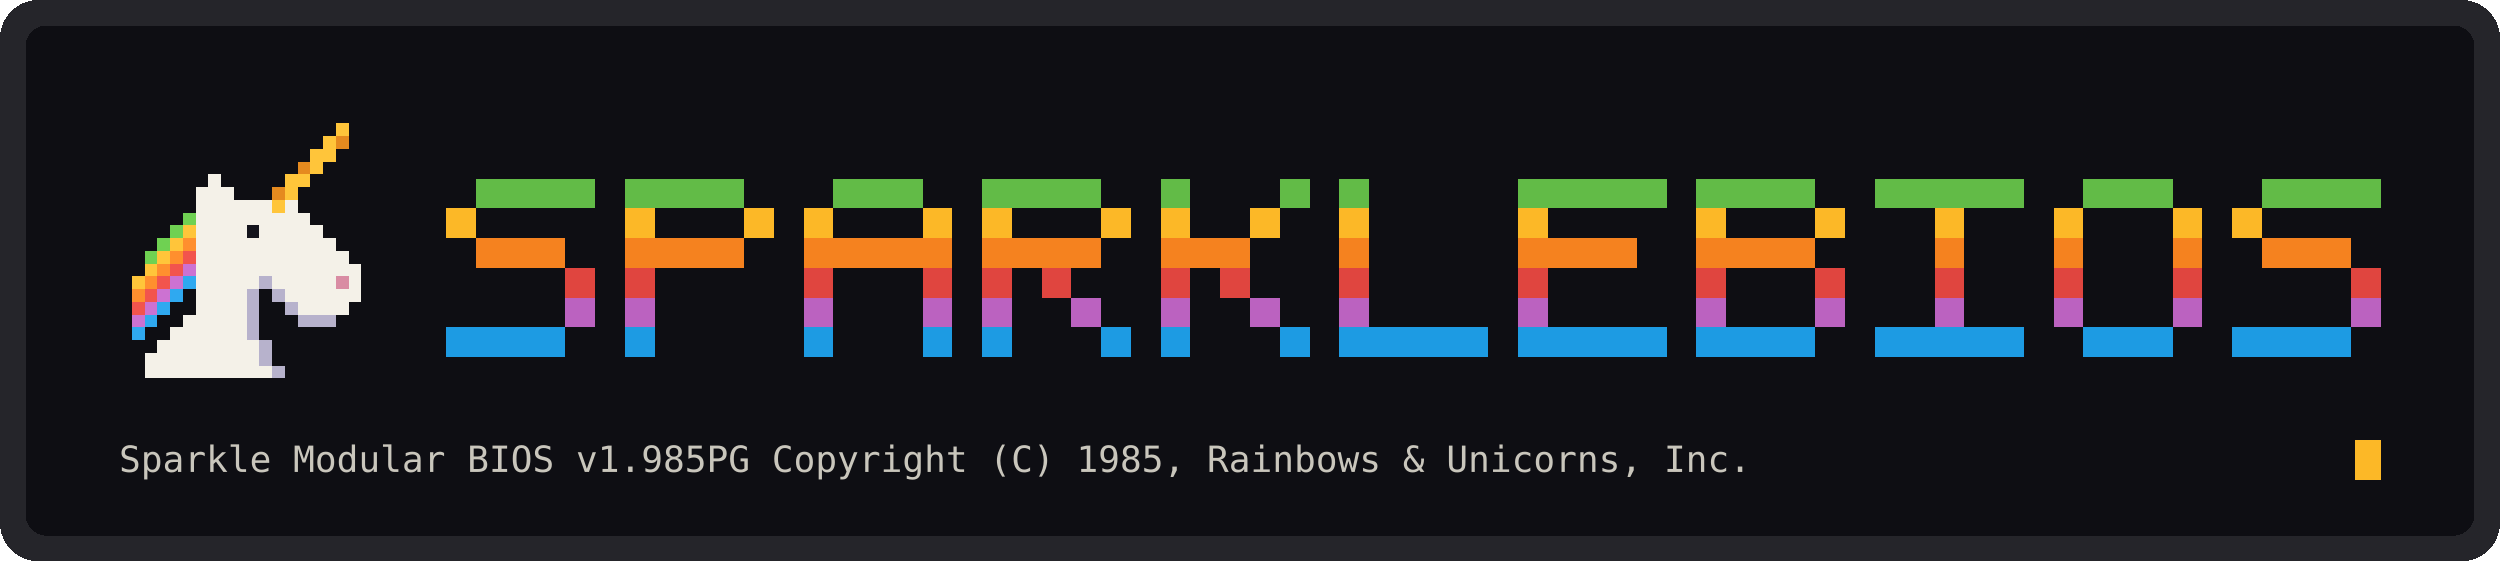
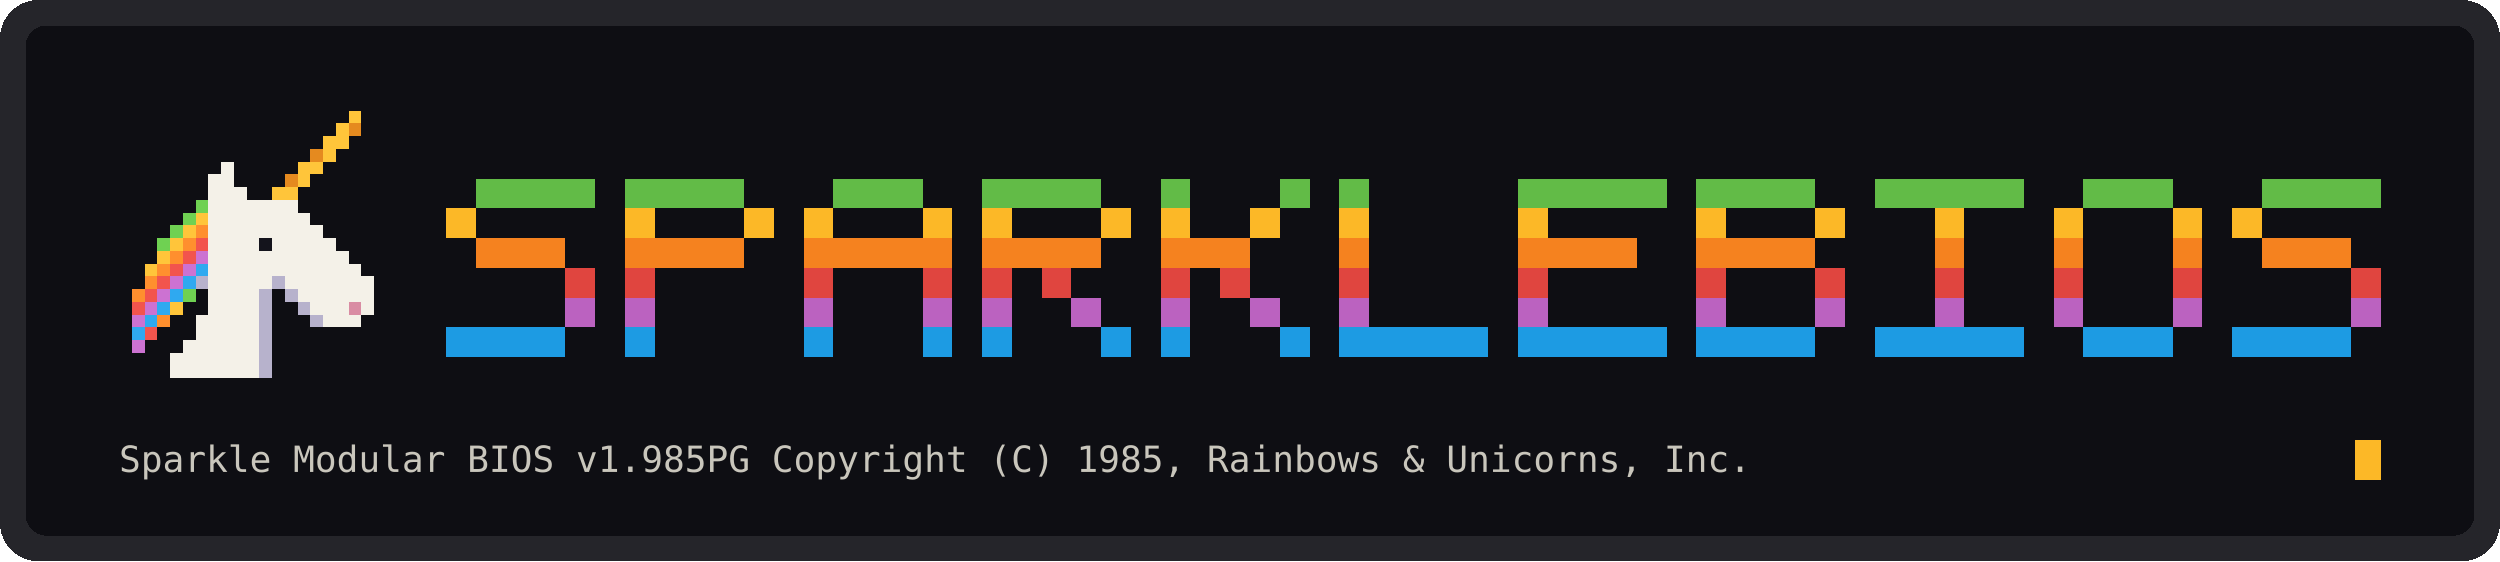
<svg xmlns="http://www.w3.org/2000/svg" viewBox="0 0 1176 264" width="1176" height="264" role="img" aria-label="SparkleBIOS" shape-rendering="crispEdges">
  <rect width="1176" height="264" rx="18" fill="#25252A" />
  <rect x="12" y="12" width="1152" height="240" rx="10" fill="#0E0E13" />
+   <rect x="164" y="52" width="6" height="6" fill="#FFC53A" />
  <rect x="158" y="58" width="6" height="6" fill="#FFC53A" />
+   <rect x="164" y="58" width="6" height="6" fill="#E58A1F" />
  <rect x="152" y="64" width="6" height="6" fill="#FFC53A" />
-   <rect x="158" y="64" width="6" height="6" fill="#E58A1F" />
-   <rect x="146" y="70" width="6" height="6" fill="#FFC53A" />
+   <rect x="158" y="64" width="6" height="6" fill="#FFC53A" />
+   <rect x="146" y="70" width="6" height="6" fill="#E58A1F" />
  <rect x="152" y="70" width="6" height="6" fill="#FFC53A" />
-   <rect x="140" y="76" width="6" height="6" fill="#E58A1F" />
+   <rect x="104" y="76" width="6" height="6" fill="#F4F1E8" />
+   <rect x="140" y="76" width="6" height="6" fill="#FFC53A" />
  <rect x="146" y="76" width="6" height="6" fill="#FFC53A" />
  <rect x="98" y="82" width="6" height="6" fill="#F4F1E8" />
-   <rect x="134" y="82" width="6" height="6" fill="#FFC53A" />
+   <rect x="104" y="82" width="6" height="6" fill="#F4F1E8" />
+   <rect x="134" y="82" width="6" height="6" fill="#E58A1F" />
  <rect x="140" y="82" width="6" height="6" fill="#FFC53A" />
-   <rect x="92" y="88" width="6" height="6" fill="#F4F1E8" />
  <rect x="98" y="88" width="6" height="6" fill="#F4F1E8" />
  <rect x="104" y="88" width="6" height="6" fill="#F4F1E8" />
-   <rect x="128" y="88" width="6" height="6" fill="#E58A1F" />
+   <rect x="110" y="88" width="6" height="6" fill="#F4F1E8" />
+   <rect x="128" y="88" width="6" height="6" fill="#FFC53A" />
  <rect x="134" y="88" width="6" height="6" fill="#FFC53A" />
-   <rect x="92" y="94" width="6" height="6" fill="#F4F1E8" />
+   <rect x="92" y="94" width="6" height="6" fill="#6FD152" />
  <rect x="98" y="94" width="6" height="6" fill="#F4F1E8" />
  <rect x="104" y="94" width="6" height="6" fill="#F4F1E8" />
  <rect x="110" y="94" width="6" height="6" fill="#F4F1E8" />
  <rect x="116" y="94" width="6" height="6" fill="#F4F1E8" />
  <rect x="122" y="94" width="6" height="6" fill="#F4F1E8" />
-   <rect x="128" y="94" width="6" height="6" fill="#FFC53A" />
+   <rect x="128" y="94" width="6" height="6" fill="#F4F1E8" />
  <rect x="134" y="94" width="6" height="6" fill="#F4F1E8" />
  <rect x="86" y="100" width="6" height="6" fill="#6FD152" />
-   <rect x="92" y="100" width="6" height="6" fill="#F4F1E8" />
+   <rect x="92" y="100" width="6" height="6" fill="#FFC53A" />
  <rect x="98" y="100" width="6" height="6" fill="#F4F1E8" />
  <rect x="104" y="100" width="6" height="6" fill="#F4F1E8" />
  <rect x="110" y="100" width="6" height="6" fill="#F4F1E8" />
  <rect x="116" y="100" width="6" height="6" fill="#F4F1E8" />
  <rect x="122" y="100" width="6" height="6" fill="#F4F1E8" />
  <rect x="128" y="100" width="6" height="6" fill="#F4F1E8" />
  <rect x="134" y="100" width="6" height="6" fill="#F4F1E8" />
  <rect x="140" y="100" width="6" height="6" fill="#F4F1E8" />
  <rect x="80" y="106" width="6" height="6" fill="#6FD152" />
  <rect x="86" y="106" width="6" height="6" fill="#FFC53A" />
-   <rect x="92" y="106" width="6" height="6" fill="#F4F1E8" />
+   <rect x="92" y="106" width="6" height="6" fill="#FF8F2E" />
  <rect x="98" y="106" width="6" height="6" fill="#F4F1E8" />
  <rect x="104" y="106" width="6" height="6" fill="#F4F1E8" />
  <rect x="110" y="106" width="6" height="6" fill="#F4F1E8" />
-   <rect x="116" y="106" width="6" height="6" fill="#14141C" />
+   <rect x="116" y="106" width="6" height="6" fill="#F4F1E8" />
  <rect x="122" y="106" width="6" height="6" fill="#F4F1E8" />
  <rect x="128" y="106" width="6" height="6" fill="#F4F1E8" />
  <rect x="134" y="106" width="6" height="6" fill="#F4F1E8" />
  <rect x="140" y="106" width="6" height="6" fill="#F4F1E8" />
  <rect x="146" y="106" width="6" height="6" fill="#F4F1E8" />
  <rect x="74" y="112" width="6" height="6" fill="#6FD152" />
  <rect x="80" y="112" width="6" height="6" fill="#FFC53A" />
  <rect x="86" y="112" width="6" height="6" fill="#FF8F2E" />
-   <rect x="92" y="112" width="6" height="6" fill="#F4F1E8" />
+   <rect x="92" y="112" width="6" height="6" fill="#F2544D" />
  <rect x="98" y="112" width="6" height="6" fill="#F4F1E8" />
  <rect x="104" y="112" width="6" height="6" fill="#F4F1E8" />
  <rect x="110" y="112" width="6" height="6" fill="#F4F1E8" />
  <rect x="116" y="112" width="6" height="6" fill="#F4F1E8" />
-   <rect x="122" y="112" width="6" height="6" fill="#F4F1E8" />
+   <rect x="122" y="112" width="6" height="6" fill="#14141C" />
  <rect x="128" y="112" width="6" height="6" fill="#F4F1E8" />
  <rect x="134" y="112" width="6" height="6" fill="#F4F1E8" />
  <rect x="140" y="112" width="6" height="6" fill="#F4F1E8" />
  <rect x="146" y="112" width="6" height="6" fill="#F4F1E8" />
  <rect x="152" y="112" width="6" height="6" fill="#F4F1E8" />
-   <rect x="68" y="118" width="6" height="6" fill="#6FD152" />
  <rect x="74" y="118" width="6" height="6" fill="#FFC53A" />
  <rect x="80" y="118" width="6" height="6" fill="#FF8F2E" />
  <rect x="86" y="118" width="6" height="6" fill="#F2544D" />
-   <rect x="92" y="118" width="6" height="6" fill="#F4F1E8" />
+   <rect x="92" y="118" width="6" height="6" fill="#CC72D2" />
  <rect x="98" y="118" width="6" height="6" fill="#F4F1E8" />
  <rect x="104" y="118" width="6" height="6" fill="#F4F1E8" />
  <rect x="110" y="118" width="6" height="6" fill="#F4F1E8" />
  <rect x="116" y="118" width="6" height="6" fill="#F4F1E8" />
  <rect x="122" y="118" width="6" height="6" fill="#F4F1E8" />
  <rect x="128" y="118" width="6" height="6" fill="#F4F1E8" />
  <rect x="134" y="118" width="6" height="6" fill="#F4F1E8" />
  <rect x="140" y="118" width="6" height="6" fill="#F4F1E8" />
  <rect x="146" y="118" width="6" height="6" fill="#F4F1E8" />
  <rect x="152" y="118" width="6" height="6" fill="#F4F1E8" />
  <rect x="158" y="118" width="6" height="6" fill="#F4F1E8" />
  <rect x="68" y="124" width="6" height="6" fill="#FFC53A" />
  <rect x="74" y="124" width="6" height="6" fill="#FF8F2E" />
  <rect x="80" y="124" width="6" height="6" fill="#F2544D" />
  <rect x="86" y="124" width="6" height="6" fill="#CC72D2" />
-   <rect x="92" y="124" width="6" height="6" fill="#F4F1E8" />
+   <rect x="92" y="124" width="6" height="6" fill="#2FA9F0" />
  <rect x="98" y="124" width="6" height="6" fill="#F4F1E8" />
  <rect x="104" y="124" width="6" height="6" fill="#F4F1E8" />
  <rect x="110" y="124" width="6" height="6" fill="#F4F1E8" />
  <rect x="116" y="124" width="6" height="6" fill="#F4F1E8" />
  <rect x="122" y="124" width="6" height="6" fill="#F4F1E8" />
  <rect x="128" y="124" width="6" height="6" fill="#F4F1E8" />
  <rect x="134" y="124" width="6" height="6" fill="#F4F1E8" />
  <rect x="140" y="124" width="6" height="6" fill="#F4F1E8" />
  <rect x="146" y="124" width="6" height="6" fill="#F4F1E8" />
  <rect x="152" y="124" width="6" height="6" fill="#F4F1E8" />
  <rect x="158" y="124" width="6" height="6" fill="#F4F1E8" />
  <rect x="164" y="124" width="6" height="6" fill="#F4F1E8" />
-   <rect x="62" y="130" width="6" height="6" fill="#FFC53A" />
  <rect x="68" y="130" width="6" height="6" fill="#FF8F2E" />
  <rect x="74" y="130" width="6" height="6" fill="#F2544D" />
  <rect x="80" y="130" width="6" height="6" fill="#CC72D2" />
  <rect x="86" y="130" width="6" height="6" fill="#2FA9F0" />
-   <rect x="92" y="130" width="6" height="6" fill="#F4F1E8" />
+   <rect x="92" y="130" width="6" height="6" fill="#B7B2CC" />
  <rect x="98" y="130" width="6" height="6" fill="#F4F1E8" />
  <rect x="104" y="130" width="6" height="6" fill="#F4F1E8" />
  <rect x="110" y="130" width="6" height="6" fill="#F4F1E8" />
  <rect x="116" y="130" width="6" height="6" fill="#F4F1E8" />
-   <rect x="122" y="130" width="6" height="6" fill="#B7B2CC" />
-   <rect x="128" y="130" width="6" height="6" fill="#F4F1E8" />
+   <rect x="122" y="130" width="6" height="6" fill="#F4F1E8" />
+   <rect x="128" y="130" width="6" height="6" fill="#B7B2CC" />
  <rect x="134" y="130" width="6" height="6" fill="#F4F1E8" />
  <rect x="140" y="130" width="6" height="6" fill="#F4F1E8" />
  <rect x="146" y="130" width="6" height="6" fill="#F4F1E8" />
  <rect x="152" y="130" width="6" height="6" fill="#F4F1E8" />
-   <rect x="158" y="130" width="6" height="6" fill="#D98CA3" />
+   <rect x="158" y="130" width="6" height="6" fill="#F4F1E8" />
  <rect x="164" y="130" width="6" height="6" fill="#F4F1E8" />
+   <rect x="170" y="130" width="6" height="6" fill="#F4F1E8" />
  <rect x="62" y="136" width="6" height="6" fill="#FF8F2E" />
  <rect x="68" y="136" width="6" height="6" fill="#F2544D" />
  <rect x="74" y="136" width="6" height="6" fill="#CC72D2" />
  <rect x="80" y="136" width="6" height="6" fill="#2FA9F0" />
-   <rect x="92" y="136" width="6" height="6" fill="#F4F1E8" />
+   <rect x="86" y="136" width="6" height="6" fill="#6FD152" />
  <rect x="98" y="136" width="6" height="6" fill="#F4F1E8" />
  <rect x="104" y="136" width="6" height="6" fill="#F4F1E8" />
  <rect x="110" y="136" width="6" height="6" fill="#F4F1E8" />
-   <rect x="116" y="136" width="6" height="6" fill="#B7B2CC" />
-   <rect x="128" y="136" width="6" height="6" fill="#B7B2CC" />
-   <rect x="134" y="136" width="6" height="6" fill="#F4F1E8" />
+   <rect x="116" y="136" width="6" height="6" fill="#F4F1E8" />
+   <rect x="122" y="136" width="6" height="6" fill="#B7B2CC" />
+   <rect x="134" y="136" width="6" height="6" fill="#B7B2CC" />
  <rect x="140" y="136" width="6" height="6" fill="#F4F1E8" />
  <rect x="146" y="136" width="6" height="6" fill="#F4F1E8" />
  <rect x="152" y="136" width="6" height="6" fill="#F4F1E8" />
  <rect x="158" y="136" width="6" height="6" fill="#F4F1E8" />
  <rect x="164" y="136" width="6" height="6" fill="#F4F1E8" />
+   <rect x="170" y="136" width="6" height="6" fill="#F4F1E8" />
  <rect x="62" y="142" width="6" height="6" fill="#F2544D" />
  <rect x="68" y="142" width="6" height="6" fill="#CC72D2" />
  <rect x="74" y="142" width="6" height="6" fill="#2FA9F0" />
-   <rect x="92" y="142" width="6" height="6" fill="#F4F1E8" />
+   <rect x="80" y="142" width="6" height="6" fill="#FFC53A" />
  <rect x="98" y="142" width="6" height="6" fill="#F4F1E8" />
  <rect x="104" y="142" width="6" height="6" fill="#F4F1E8" />
  <rect x="110" y="142" width="6" height="6" fill="#F4F1E8" />
-   <rect x="116" y="142" width="6" height="6" fill="#B7B2CC" />
-   <rect x="134" y="142" width="6" height="6" fill="#B7B2CC" />
-   <rect x="140" y="142" width="6" height="6" fill="#F4F1E8" />
+   <rect x="116" y="142" width="6" height="6" fill="#F4F1E8" />
+   <rect x="122" y="142" width="6" height="6" fill="#B7B2CC" />
+   <rect x="140" y="142" width="6" height="6" fill="#B7B2CC" />
  <rect x="146" y="142" width="6" height="6" fill="#F4F1E8" />
  <rect x="152" y="142" width="6" height="6" fill="#F4F1E8" />
  <rect x="158" y="142" width="6" height="6" fill="#F4F1E8" />
+   <rect x="164" y="142" width="6" height="6" fill="#D98CA3" />
+   <rect x="170" y="142" width="6" height="6" fill="#F4F1E8" />
  <rect x="62" y="148" width="6" height="6" fill="#CC72D2" />
  <rect x="68" y="148" width="6" height="6" fill="#2FA9F0" />
-   <rect x="86" y="148" width="6" height="6" fill="#F4F1E8" />
+   <rect x="74" y="148" width="6" height="6" fill="#FF8F2E" />
  <rect x="92" y="148" width="6" height="6" fill="#F4F1E8" />
  <rect x="98" y="148" width="6" height="6" fill="#F4F1E8" />
  <rect x="104" y="148" width="6" height="6" fill="#F4F1E8" />
  <rect x="110" y="148" width="6" height="6" fill="#F4F1E8" />
-   <rect x="116" y="148" width="6" height="6" fill="#B7B2CC" />
-   <rect x="140" y="148" width="6" height="6" fill="#B7B2CC" />
+   <rect x="116" y="148" width="6" height="6" fill="#F4F1E8" />
+   <rect x="122" y="148" width="6" height="6" fill="#B7B2CC" />
  <rect x="146" y="148" width="6" height="6" fill="#B7B2CC" />
-   <rect x="152" y="148" width="6" height="6" fill="#B7B2CC" />
+   <rect x="152" y="148" width="6" height="6" fill="#F4F1E8" />
+   <rect x="158" y="148" width="6" height="6" fill="#F4F1E8" />
+   <rect x="164" y="148" width="6" height="6" fill="#F4F1E8" />
  <rect x="62" y="154" width="6" height="6" fill="#2FA9F0" />
-   <rect x="80" y="154" width="6" height="6" fill="#F4F1E8" />
-   <rect x="86" y="154" width="6" height="6" fill="#F4F1E8" />
+   <rect x="68" y="154" width="6" height="6" fill="#F2544D" />
  <rect x="92" y="154" width="6" height="6" fill="#F4F1E8" />
  <rect x="98" y="154" width="6" height="6" fill="#F4F1E8" />
  <rect x="104" y="154" width="6" height="6" fill="#F4F1E8" />
  <rect x="110" y="154" width="6" height="6" fill="#F4F1E8" />
-   <rect x="116" y="154" width="6" height="6" fill="#B7B2CC" />
-   <rect x="74" y="160" width="6" height="6" fill="#F4F1E8" />
-   <rect x="80" y="160" width="6" height="6" fill="#F4F1E8" />
+   <rect x="116" y="154" width="6" height="6" fill="#F4F1E8" />
+   <rect x="122" y="154" width="6" height="6" fill="#B7B2CC" />
+   <rect x="62" y="160" width="6" height="6" fill="#CC72D2" />
  <rect x="86" y="160" width="6" height="6" fill="#F4F1E8" />
  <rect x="92" y="160" width="6" height="6" fill="#F4F1E8" />
  <rect x="98" y="160" width="6" height="6" fill="#F4F1E8" />
  <rect x="104" y="160" width="6" height="6" fill="#F4F1E8" />
  <rect x="110" y="160" width="6" height="6" fill="#F4F1E8" />
  <rect x="116" y="160" width="6" height="6" fill="#F4F1E8" />
  <rect x="122" y="160" width="6" height="6" fill="#B7B2CC" />
-   <rect x="68" y="166" width="6" height="6" fill="#F4F1E8" />
-   <rect x="74" y="166" width="6" height="6" fill="#F4F1E8" />
  <rect x="80" y="166" width="6" height="6" fill="#F4F1E8" />
  <rect x="86" y="166" width="6" height="6" fill="#F4F1E8" />
  <rect x="92" y="166" width="6" height="6" fill="#F4F1E8" />
  <rect x="98" y="166" width="6" height="6" fill="#F4F1E8" />
  <rect x="104" y="166" width="6" height="6" fill="#F4F1E8" />
  <rect x="110" y="166" width="6" height="6" fill="#F4F1E8" />
  <rect x="116" y="166" width="6" height="6" fill="#F4F1E8" />
  <rect x="122" y="166" width="6" height="6" fill="#B7B2CC" />
-   <rect x="68" y="172" width="6" height="6" fill="#F4F1E8" />
-   <rect x="74" y="172" width="6" height="6" fill="#F4F1E8" />
  <rect x="80" y="172" width="6" height="6" fill="#F4F1E8" />
  <rect x="86" y="172" width="6" height="6" fill="#F4F1E8" />
  <rect x="92" y="172" width="6" height="6" fill="#F4F1E8" />
  <rect x="98" y="172" width="6" height="6" fill="#F4F1E8" />
  <rect x="104" y="172" width="6" height="6" fill="#F4F1E8" />
  <rect x="110" y="172" width="6" height="6" fill="#F4F1E8" />
  <rect x="116" y="172" width="6" height="6" fill="#F4F1E8" />
-   <rect x="122" y="172" width="6" height="6" fill="#F4F1E8" />
-   <rect x="128" y="172" width="6" height="6" fill="#B7B2CC" />
+   <rect x="122" y="172" width="6" height="6" fill="#B7B2CC" />
  <rect x="224" y="84" width="14" height="14" fill="#62BB47" />
  <rect x="238" y="84" width="14" height="14" fill="#62BB47" />
  <rect x="252" y="84" width="14" height="14" fill="#62BB47" />
  <rect x="266" y="84" width="14" height="14" fill="#62BB47" />
  <rect x="210" y="98" width="14" height="14" fill="#FCB827" />
  <rect x="224" y="112" width="14" height="14" fill="#F5821F" />
  <rect x="238" y="112" width="14" height="14" fill="#F5821F" />
  <rect x="252" y="112" width="14" height="14" fill="#F5821F" />
  <rect x="266" y="126" width="14" height="14" fill="#E0453F" />
  <rect x="266" y="140" width="14" height="14" fill="#BB62C0" />
  <rect x="210" y="154" width="14" height="14" fill="#1D9BE3" />
  <rect x="224" y="154" width="14" height="14" fill="#1D9BE3" />
  <rect x="238" y="154" width="14" height="14" fill="#1D9BE3" />
  <rect x="252" y="154" width="14" height="14" fill="#1D9BE3" />
  <rect x="294" y="84" width="14" height="14" fill="#62BB47" />
  <rect x="308" y="84" width="14" height="14" fill="#62BB47" />
  <rect x="322" y="84" width="14" height="14" fill="#62BB47" />
  <rect x="336" y="84" width="14" height="14" fill="#62BB47" />
  <rect x="294" y="98" width="14" height="14" fill="#FCB827" />
  <rect x="350" y="98" width="14" height="14" fill="#FCB827" />
  <rect x="294" y="112" width="14" height="14" fill="#F5821F" />
  <rect x="308" y="112" width="14" height="14" fill="#F5821F" />
  <rect x="322" y="112" width="14" height="14" fill="#F5821F" />
  <rect x="336" y="112" width="14" height="14" fill="#F5821F" />
  <rect x="294" y="126" width="14" height="14" fill="#E0453F" />
  <rect x="294" y="140" width="14" height="14" fill="#BB62C0" />
  <rect x="294" y="154" width="14" height="14" fill="#1D9BE3" />
  <rect x="392" y="84" width="14" height="14" fill="#62BB47" />
  <rect x="406" y="84" width="14" height="14" fill="#62BB47" />
  <rect x="420" y="84" width="14" height="14" fill="#62BB47" />
  <rect x="378" y="98" width="14" height="14" fill="#FCB827" />
  <rect x="434" y="98" width="14" height="14" fill="#FCB827" />
  <rect x="378" y="112" width="14" height="14" fill="#F5821F" />
  <rect x="392" y="112" width="14" height="14" fill="#F5821F" />
  <rect x="406" y="112" width="14" height="14" fill="#F5821F" />
  <rect x="420" y="112" width="14" height="14" fill="#F5821F" />
  <rect x="434" y="112" width="14" height="14" fill="#F5821F" />
  <rect x="378" y="126" width="14" height="14" fill="#E0453F" />
  <rect x="434" y="126" width="14" height="14" fill="#E0453F" />
  <rect x="378" y="140" width="14" height="14" fill="#BB62C0" />
  <rect x="434" y="140" width="14" height="14" fill="#BB62C0" />
  <rect x="378" y="154" width="14" height="14" fill="#1D9BE3" />
  <rect x="434" y="154" width="14" height="14" fill="#1D9BE3" />
  <rect x="462" y="84" width="14" height="14" fill="#62BB47" />
  <rect x="476" y="84" width="14" height="14" fill="#62BB47" />
  <rect x="490" y="84" width="14" height="14" fill="#62BB47" />
  <rect x="504" y="84" width="14" height="14" fill="#62BB47" />
  <rect x="462" y="98" width="14" height="14" fill="#FCB827" />
  <rect x="518" y="98" width="14" height="14" fill="#FCB827" />
  <rect x="462" y="112" width="14" height="14" fill="#F5821F" />
  <rect x="476" y="112" width="14" height="14" fill="#F5821F" />
  <rect x="490" y="112" width="14" height="14" fill="#F5821F" />
  <rect x="504" y="112" width="14" height="14" fill="#F5821F" />
  <rect x="462" y="126" width="14" height="14" fill="#E0453F" />
  <rect x="490" y="126" width="14" height="14" fill="#E0453F" />
  <rect x="462" y="140" width="14" height="14" fill="#BB62C0" />
  <rect x="504" y="140" width="14" height="14" fill="#BB62C0" />
  <rect x="462" y="154" width="14" height="14" fill="#1D9BE3" />
  <rect x="518" y="154" width="14" height="14" fill="#1D9BE3" />
  <rect x="546" y="84" width="14" height="14" fill="#62BB47" />
  <rect x="602" y="84" width="14" height="14" fill="#62BB47" />
  <rect x="546" y="98" width="14" height="14" fill="#FCB827" />
  <rect x="588" y="98" width="14" height="14" fill="#FCB827" />
  <rect x="546" y="112" width="14" height="14" fill="#F5821F" />
  <rect x="560" y="112" width="14" height="14" fill="#F5821F" />
  <rect x="574" y="112" width="14" height="14" fill="#F5821F" />
  <rect x="546" y="126" width="14" height="14" fill="#E0453F" />
  <rect x="574" y="126" width="14" height="14" fill="#E0453F" />
  <rect x="546" y="140" width="14" height="14" fill="#BB62C0" />
  <rect x="588" y="140" width="14" height="14" fill="#BB62C0" />
  <rect x="546" y="154" width="14" height="14" fill="#1D9BE3" />
  <rect x="602" y="154" width="14" height="14" fill="#1D9BE3" />
  <rect x="630" y="84" width="14" height="14" fill="#62BB47" />
  <rect x="630" y="98" width="14" height="14" fill="#FCB827" />
  <rect x="630" y="112" width="14" height="14" fill="#F5821F" />
  <rect x="630" y="126" width="14" height="14" fill="#E0453F" />
  <rect x="630" y="140" width="14" height="14" fill="#BB62C0" />
  <rect x="630" y="154" width="14" height="14" fill="#1D9BE3" />
  <rect x="644" y="154" width="14" height="14" fill="#1D9BE3" />
  <rect x="658" y="154" width="14" height="14" fill="#1D9BE3" />
  <rect x="672" y="154" width="14" height="14" fill="#1D9BE3" />
  <rect x="686" y="154" width="14" height="14" fill="#1D9BE3" />
  <rect x="714" y="84" width="14" height="14" fill="#62BB47" />
  <rect x="728" y="84" width="14" height="14" fill="#62BB47" />
  <rect x="742" y="84" width="14" height="14" fill="#62BB47" />
  <rect x="756" y="84" width="14" height="14" fill="#62BB47" />
  <rect x="770" y="84" width="14" height="14" fill="#62BB47" />
  <rect x="714" y="98" width="14" height="14" fill="#FCB827" />
  <rect x="714" y="112" width="14" height="14" fill="#F5821F" />
  <rect x="728" y="112" width="14" height="14" fill="#F5821F" />
  <rect x="742" y="112" width="14" height="14" fill="#F5821F" />
  <rect x="756" y="112" width="14" height="14" fill="#F5821F" />
  <rect x="714" y="126" width="14" height="14" fill="#E0453F" />
  <rect x="714" y="140" width="14" height="14" fill="#BB62C0" />
  <rect x="714" y="154" width="14" height="14" fill="#1D9BE3" />
  <rect x="728" y="154" width="14" height="14" fill="#1D9BE3" />
  <rect x="742" y="154" width="14" height="14" fill="#1D9BE3" />
  <rect x="756" y="154" width="14" height="14" fill="#1D9BE3" />
  <rect x="770" y="154" width="14" height="14" fill="#1D9BE3" />
  <rect x="798" y="84" width="14" height="14" fill="#62BB47" />
  <rect x="812" y="84" width="14" height="14" fill="#62BB47" />
  <rect x="826" y="84" width="14" height="14" fill="#62BB47" />
  <rect x="840" y="84" width="14" height="14" fill="#62BB47" />
  <rect x="798" y="98" width="14" height="14" fill="#FCB827" />
  <rect x="854" y="98" width="14" height="14" fill="#FCB827" />
  <rect x="798" y="112" width="14" height="14" fill="#F5821F" />
  <rect x="812" y="112" width="14" height="14" fill="#F5821F" />
  <rect x="826" y="112" width="14" height="14" fill="#F5821F" />
  <rect x="840" y="112" width="14" height="14" fill="#F5821F" />
  <rect x="798" y="126" width="14" height="14" fill="#E0453F" />
  <rect x="854" y="126" width="14" height="14" fill="#E0453F" />
  <rect x="798" y="140" width="14" height="14" fill="#BB62C0" />
  <rect x="854" y="140" width="14" height="14" fill="#BB62C0" />
  <rect x="798" y="154" width="14" height="14" fill="#1D9BE3" />
  <rect x="812" y="154" width="14" height="14" fill="#1D9BE3" />
  <rect x="826" y="154" width="14" height="14" fill="#1D9BE3" />
  <rect x="840" y="154" width="14" height="14" fill="#1D9BE3" />
  <rect x="882" y="84" width="14" height="14" fill="#62BB47" />
  <rect x="896" y="84" width="14" height="14" fill="#62BB47" />
  <rect x="910" y="84" width="14" height="14" fill="#62BB47" />
  <rect x="924" y="84" width="14" height="14" fill="#62BB47" />
  <rect x="938" y="84" width="14" height="14" fill="#62BB47" />
  <rect x="910" y="98" width="14" height="14" fill="#FCB827" />
  <rect x="910" y="112" width="14" height="14" fill="#F5821F" />
  <rect x="910" y="126" width="14" height="14" fill="#E0453F" />
  <rect x="910" y="140" width="14" height="14" fill="#BB62C0" />
  <rect x="882" y="154" width="14" height="14" fill="#1D9BE3" />
  <rect x="896" y="154" width="14" height="14" fill="#1D9BE3" />
  <rect x="910" y="154" width="14" height="14" fill="#1D9BE3" />
  <rect x="924" y="154" width="14" height="14" fill="#1D9BE3" />
  <rect x="938" y="154" width="14" height="14" fill="#1D9BE3" />
  <rect x="980" y="84" width="14" height="14" fill="#62BB47" />
  <rect x="994" y="84" width="14" height="14" fill="#62BB47" />
  <rect x="1008" y="84" width="14" height="14" fill="#62BB47" />
  <rect x="966" y="98" width="14" height="14" fill="#FCB827" />
  <rect x="1022" y="98" width="14" height="14" fill="#FCB827" />
  <rect x="966" y="112" width="14" height="14" fill="#F5821F" />
  <rect x="1022" y="112" width="14" height="14" fill="#F5821F" />
  <rect x="966" y="126" width="14" height="14" fill="#E0453F" />
  <rect x="1022" y="126" width="14" height="14" fill="#E0453F" />
  <rect x="966" y="140" width="14" height="14" fill="#BB62C0" />
  <rect x="1022" y="140" width="14" height="14" fill="#BB62C0" />
  <rect x="980" y="154" width="14" height="14" fill="#1D9BE3" />
  <rect x="994" y="154" width="14" height="14" fill="#1D9BE3" />
  <rect x="1008" y="154" width="14" height="14" fill="#1D9BE3" />
  <rect x="1064" y="84" width="14" height="14" fill="#62BB47" />
  <rect x="1078" y="84" width="14" height="14" fill="#62BB47" />
  <rect x="1092" y="84" width="14" height="14" fill="#62BB47" />
  <rect x="1106" y="84" width="14" height="14" fill="#62BB47" />
  <rect x="1050" y="98" width="14" height="14" fill="#FCB827" />
  <rect x="1064" y="112" width="14" height="14" fill="#F5821F" />
  <rect x="1078" y="112" width="14" height="14" fill="#F5821F" />
  <rect x="1092" y="112" width="14" height="14" fill="#F5821F" />
  <rect x="1106" y="126" width="14" height="14" fill="#E0453F" />
  <rect x="1106" y="140" width="14" height="14" fill="#BB62C0" />
  <rect x="1050" y="154" width="14" height="14" fill="#1D9BE3" />
  <rect x="1064" y="154" width="14" height="14" fill="#1D9BE3" />
  <rect x="1078" y="154" width="14" height="14" fill="#1D9BE3" />
  <rect x="1092" y="154" width="14" height="14" fill="#1D9BE3" />
  <text x="56" y="222" font-family="ui-monospace,SFMono-Regular,Menlo,Consolas,monospace" font-size="17" fill="#C9C6BC" shape-rendering="auto">Sparkle Modular BIOS v1.985PG   Copyright (C) 1985, Rainbows &amp; Unicorns, Inc.</text>
  <rect x="1108" y="207" width="12" height="19" fill="#FCB827" />
</svg>
